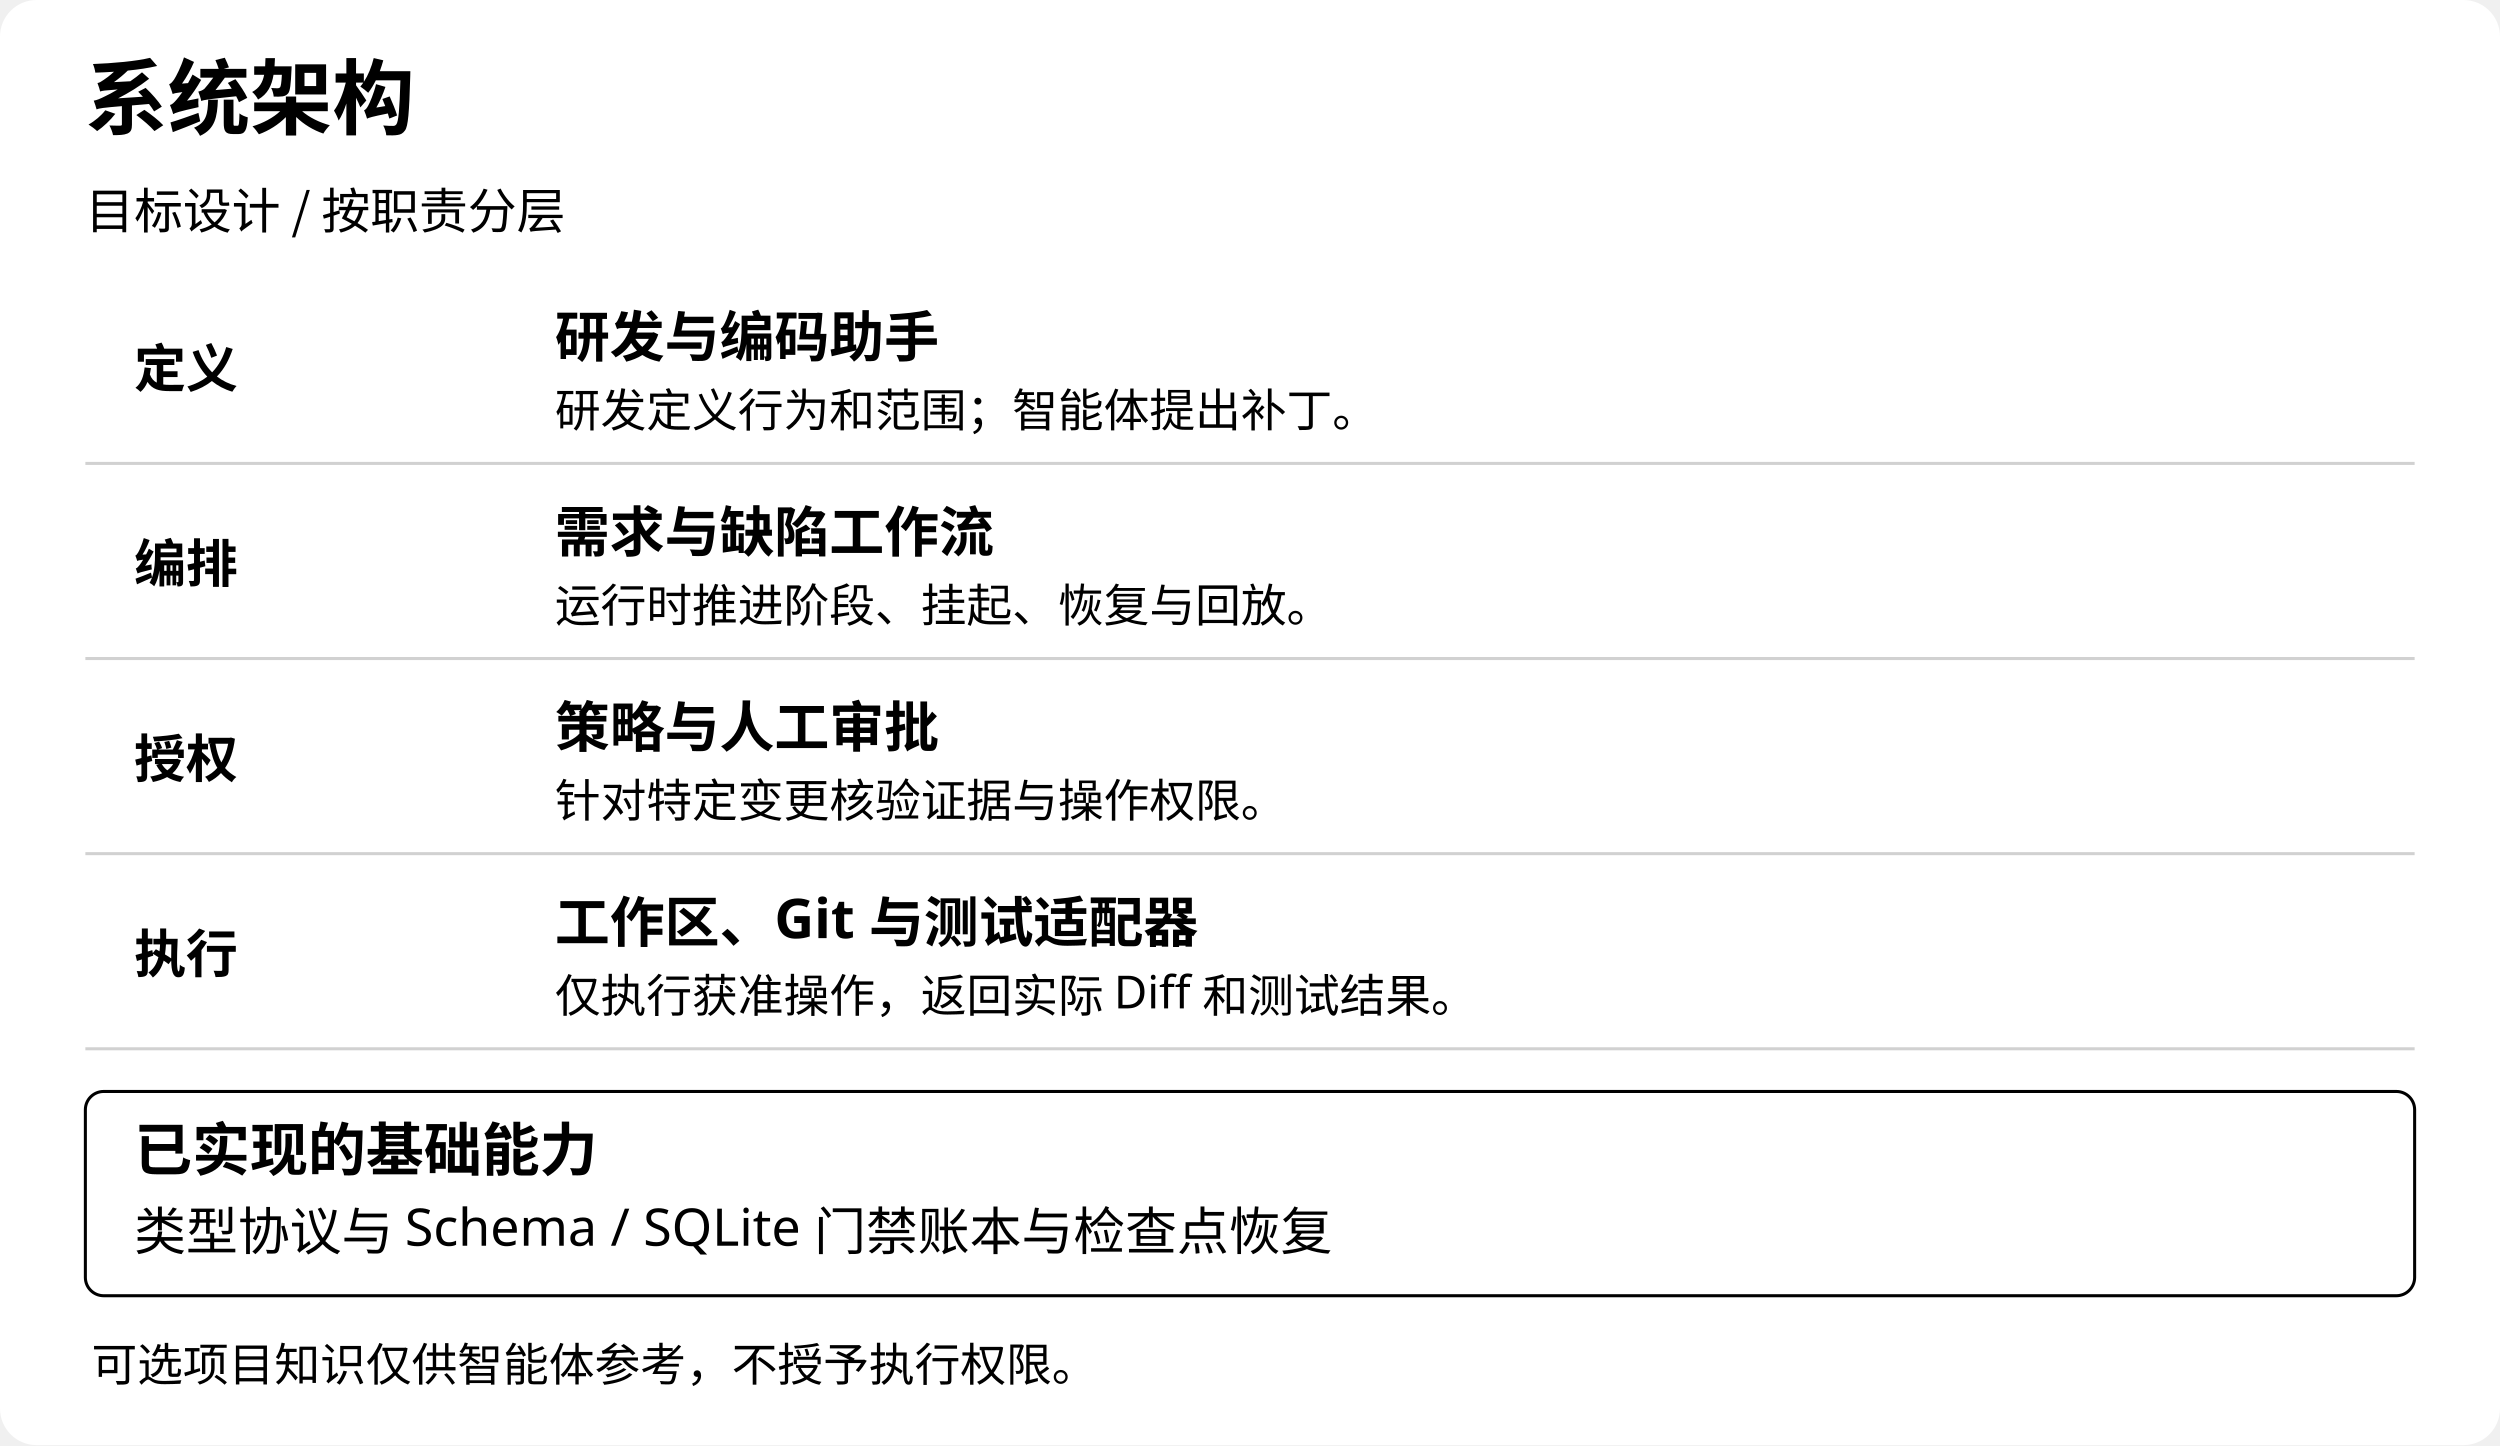
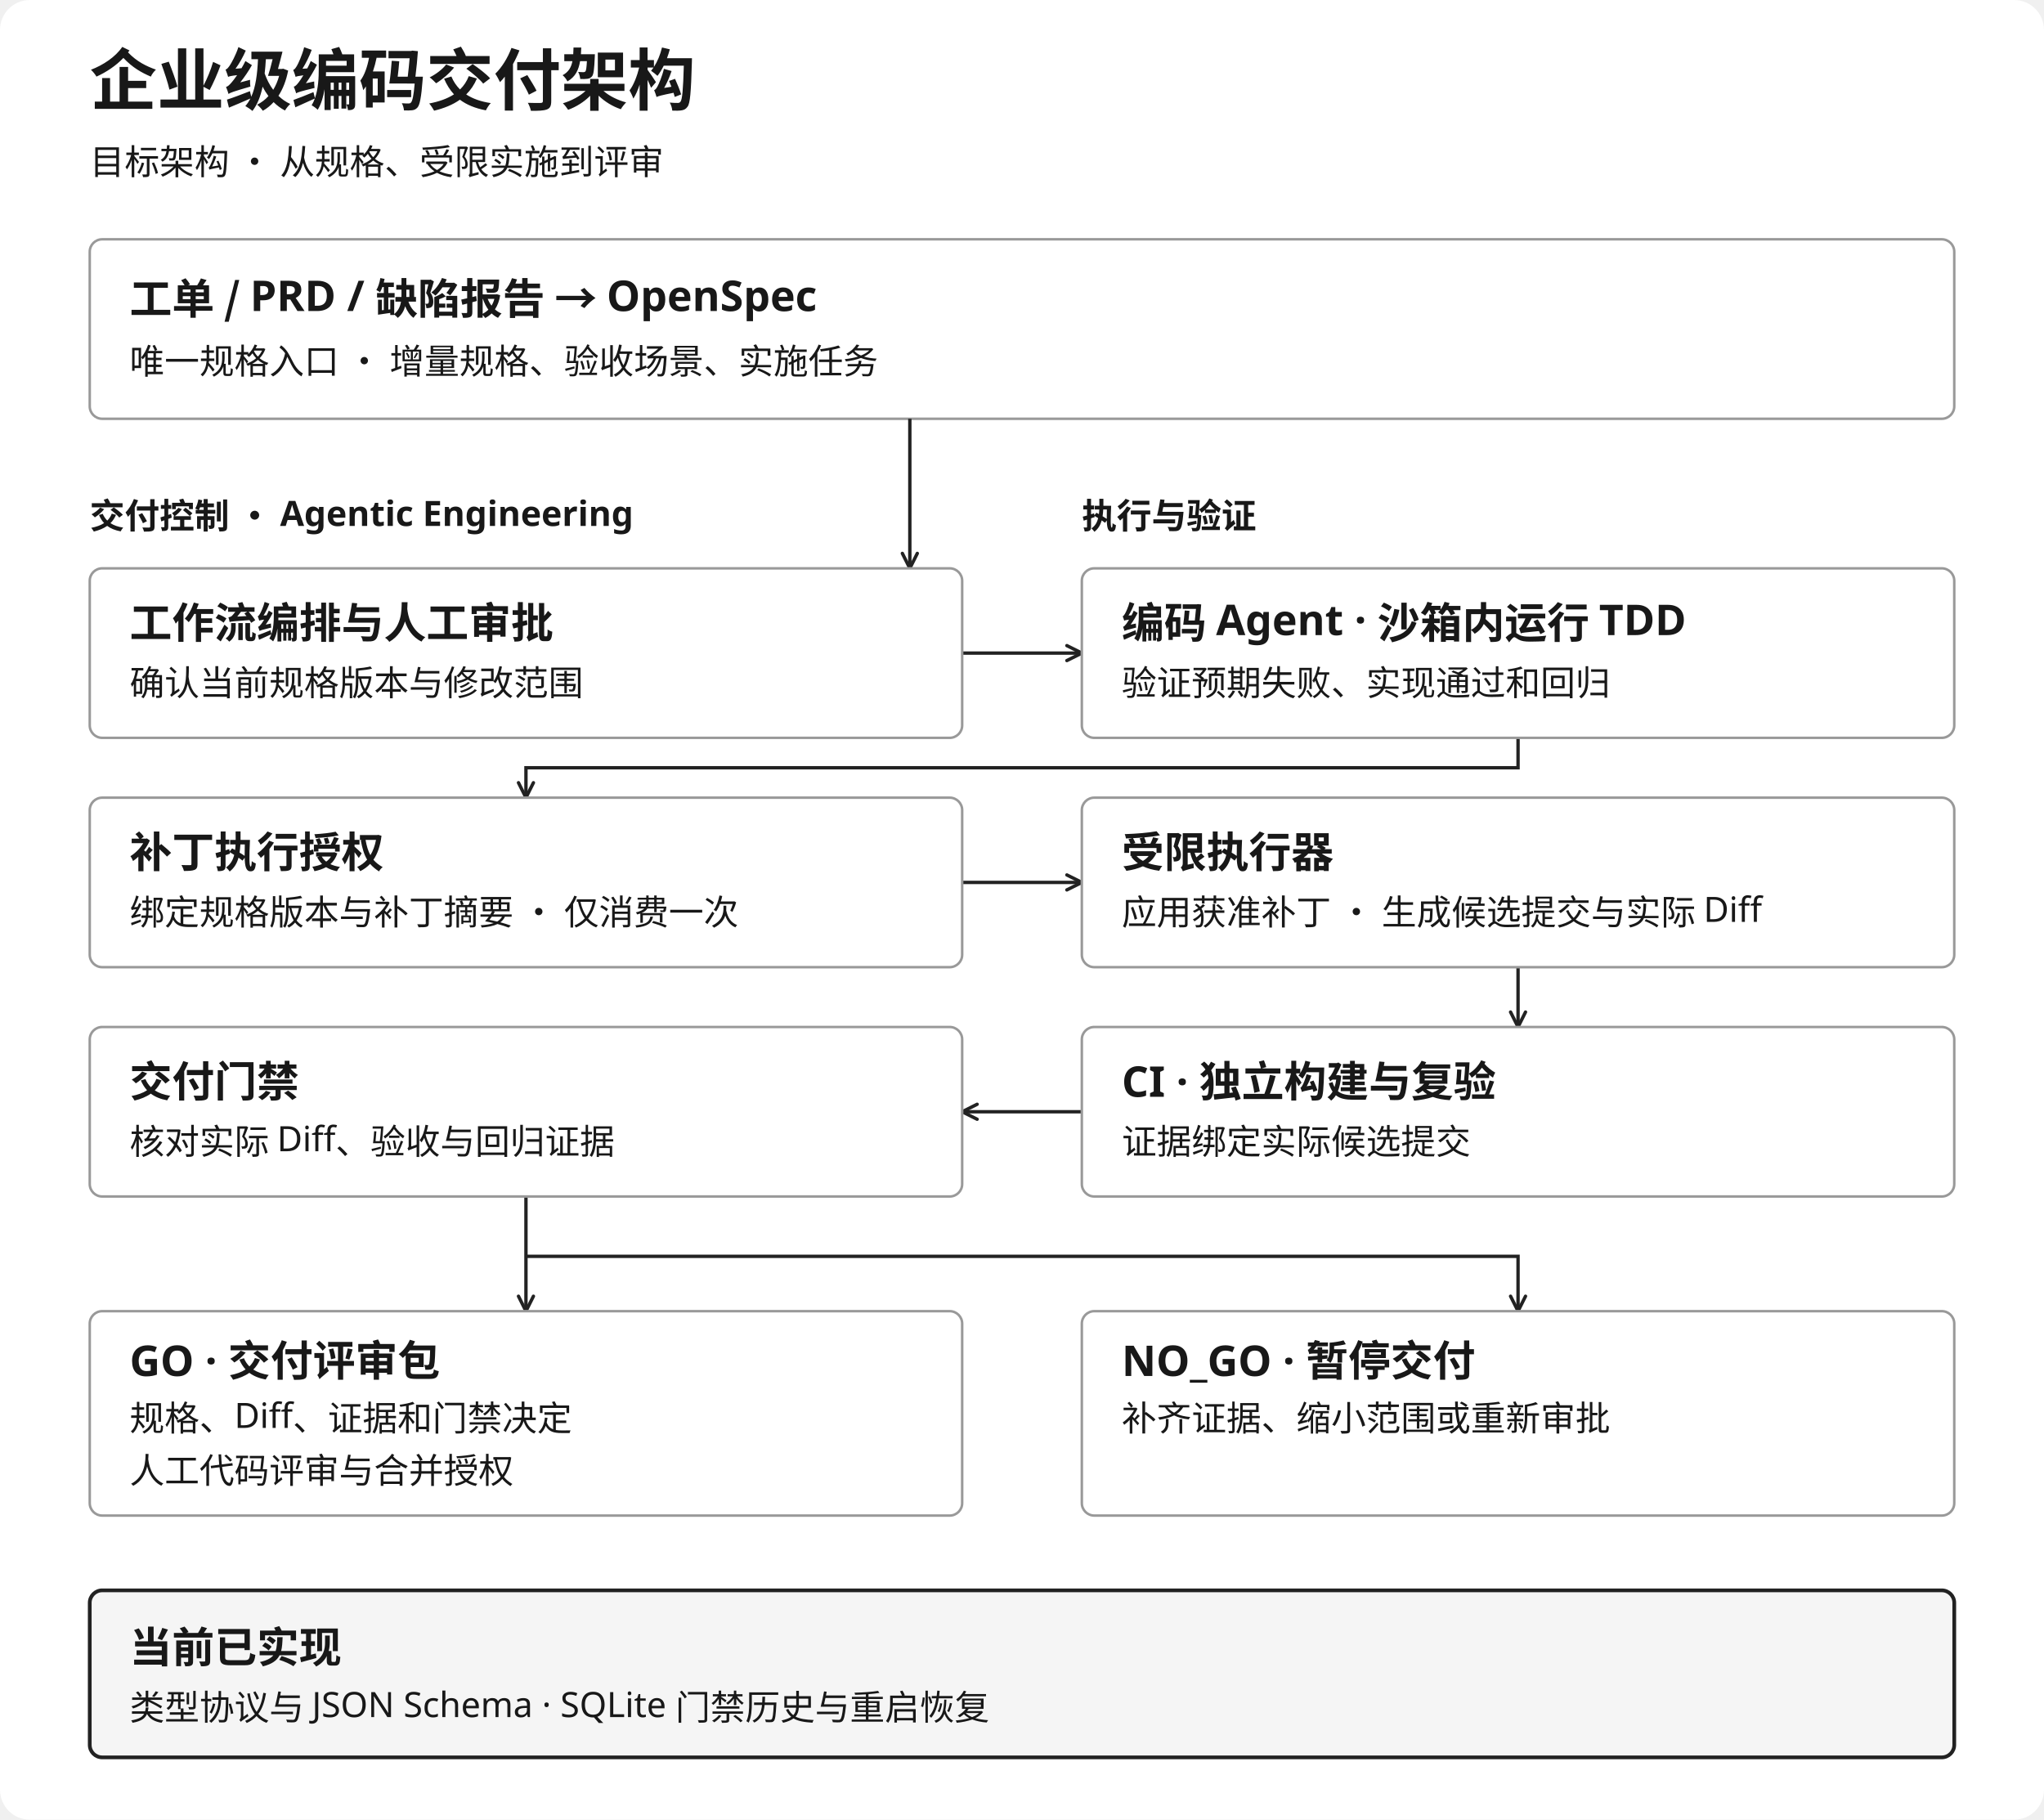
- <svg xmlns="http://www.w3.org/2000/svg" viewBox="0 0 820 474" width="820" height="474" role="img" aria-labelledby="title" xml:lang="zh-CN">
-   <rect width="820" height="474" rx="12" fill="#fff" />
-   <g font-family="system-ui, PingFang SC, Microsoft YaHei, sans-serif">
-     <text x="28" y="42" font-size="27" font-weight="700" fill="#000">系统架构</text>
-     <text x="28" y="75" font-size="16" font-weight="400" fill="#000">目标设计  /  按职责分层</text>
-     <path d="M28 152H792" stroke="#000" stroke-opacity=".18" />
-     <text x="44" y="127" font-size="17" font-weight="650" fill="#000">定义</text>
-     <text x="182" y="117" font-size="18" font-weight="650" fill="#000">研发与编码助手</text>
-     <text x="182" y="140" font-size="15" font-weight="400" fill="#000">研发定义行为和范围；智能体提出补丁。</text>
-     <path d="M28 216H792" stroke="#000" stroke-opacity=".18" />
-     <text x="44" y="191" font-size="17" font-weight="650" fill="#000">编排</text>
-     <text x="182" y="181" font-size="18" font-weight="650" fill="#000">需求与缺陷工作流</text>
-     <text x="182" y="204" font-size="15" font-weight="400" fill="#000">运行时推进阶段、挂起、恢复与回放。</text>
-     <path d="M28 280H792" stroke="#000" stroke-opacity=".18" />
-     <text x="44" y="255" font-size="17" font-weight="650" fill="#000">授权</text>
-     <text x="182" y="245" font-size="18" font-weight="650" fill="#000">策略与人工审批</text>
-     <text x="182" y="268" font-size="15" font-weight="400" fill="#000">针对特定变更核验证据与操作权限。</text>
-     <path d="M28 344H792" stroke="#000" stroke-opacity=".18" />
-     <text x="44" y="319" font-size="17" font-weight="650" fill="#000">执行</text>
-     <text x="182" y="309" font-size="18" font-weight="650" fill="#000">工作区、Git 与测试适配器</text>
-     <text x="182" y="332" font-size="15" font-weight="400" fill="#000">仅执行获准操作，返回实际 Diff 和测试结果。</text>
-     <rect x="28" y="358" width="764" height="67" rx="6" fill="#fff" stroke="#000" />
-     <text x="44" y="384" font-size="19" font-weight="700" fill="#000">已实现的基础能力</text>
-     <text x="44" y="410" font-size="17" font-weight="400" fill="#000">类型协议与 Schema     /     SQLite 门禁账本与检查点恢复</text>
-     <text x="30" y="453" font-size="15" font-weight="400" fill="#000">可选项目知识仅供智能体参考，不授予执行权限。</text>
+ <svg xmlns="http://www.w3.org/2000/svg" viewBox="0 0 820 730" width="820" height="730" role="img" aria-labelledby="title desc" xml:lang="zh-CN">
+   <defs>
+     <marker id="arrow" markerWidth="8" markerHeight="8" refX="7" refY="4" orient="auto" markerUnits="userSpaceOnUse">
+       <path d="M1 1l6 3-6 3" fill="none" stroke="#222" stroke-width="1.35" stroke-linecap="round" stroke-linejoin="round" />
+     </marker>
+     <style>
+       .title { font-size: 27px; font-weight: 700; }
+       .section { font-size: 14px; font-weight: 650; }
+       .node { font-size: 17px; font-weight: 650; }
+       .body { font-size: 14px; font-weight: 400; }
+       .box { fill: #fff; stroke: #999; }
+       .edge { fill: none; stroke: #222; stroke-width: 1.35; marker-end: url(#arrow); }
+     </style>
+   </defs>
+   <rect width="820" height="730" rx="12" fill="#fff" />
+   <g font-family="system-ui, PingFang SC, Microsoft YaHei, sans-serif" fill="#181818">
+     <text class="title" x="36" y="42">企业级编码交付架构</text>
+     <text class="body" x="36" y="70">目标架构 · 从规格、受限实施到评审</text>
+     <rect class="box" x="36" y="96" width="748" height="72" rx="5" />
+     <text class="node" x="52" y="126">工单 / PRD / 缺陷报告 → OpenSpec</text>
+     <text class="body" x="52" y="150">唯一规格入口 · 增量规格、验收场景、实施任务</text>
+     <text class="section" x="36" y="212">交付控制 · Agentic Engineering</text>
+     <text class="section" x="434" y="212">执行与验证</text>
+     <path class="edge" d="M365 168v60" />
+     <path class="edge" d="M386 262h48" />
+     <path class="edge" d="M609 296v12H211v12" />
+     <path class="edge" d="M386 354h48" />
+     <path class="edge" d="M609 388v24" />
+     <path class="edge" d="M434 446h-48" />
+     <path class="edge" d="M211 480v46" />
+     <path class="edge" d="M211 504h398v22" />
+     <rect class="box" x="36" y="228" width="350" height="68" rx="5" />
+     <text class="node" x="52" y="256">工作流编排与人工审批</text>
+     <text class="body" x="52" y="279">确认当前规格版本与修改范围</text>
+     <rect class="box" x="434" y="228" width="350" height="68" rx="5" />
+     <text class="node" x="450" y="256">编码 Agent · 沙箱内运行 TDD</text>
+     <text class="body" x="450" y="279">验证预期失败、实现通过和回归</text>
+     <rect class="box" x="36" y="320" width="350" height="68" rx="5" />
+     <text class="node" x="52" y="348">补丁执行授权</text>
+     <text class="body" x="52" y="371">绑定规格版本与补丁摘要 · 仅消费一次</text>
+     <rect class="box" x="434" y="320" width="350" height="68" rx="5" />
+     <text class="node" x="450" y="348">受限执行器</text>
+     <text class="body" x="450" y="371">应用获准补丁 · 生成候选提交与实际 Diff</text>
+     <rect class="box" x="36" y="412" width="350" height="68" rx="5" />
+     <text class="node" x="52" y="440">交付门禁</text>
+     <text class="body" x="52" y="463">核对实际 Diff、验收与回归证据</text>
+     <rect class="box" x="434" y="412" width="350" height="68" rx="5" />
+     <text class="node" x="450" y="440">CI · 独立构建与复验</text>
+     <text class="body" x="450" y="463">证据绑定实际候选提交</text>
+     <rect class="box" x="36" y="526" width="350" height="82" rx="5" />
+     <text class="node" x="52" y="552">GO · 交付评审包</text>
+     <text class="body" x="52" y="574">规格、Diff、证据和门禁决定</text>
+     <text class="body" x="52" y="595">人工代码评审与合并授权</text>
+     <rect class="box" x="434" y="526" width="350" height="82" rx="5" />
+     <text class="node" x="450" y="552">NO_GO · 暂停交付</text>
+     <text class="body" x="450" y="574">补齐证据、缩小范围或重新审批</text>
+     <rect x="36" y="638" width="748" height="67" rx="5" fill="#f5f5f5" stroke="#222" stroke-width="1.5" />
+     <text class="node" x="52" y="667">当前已实现</text>
+     <text class="body" x="52" y="690">类型协议与 JSON Schema · SQLite 门禁历史与重启恢复</text>
  </g>
</svg>
